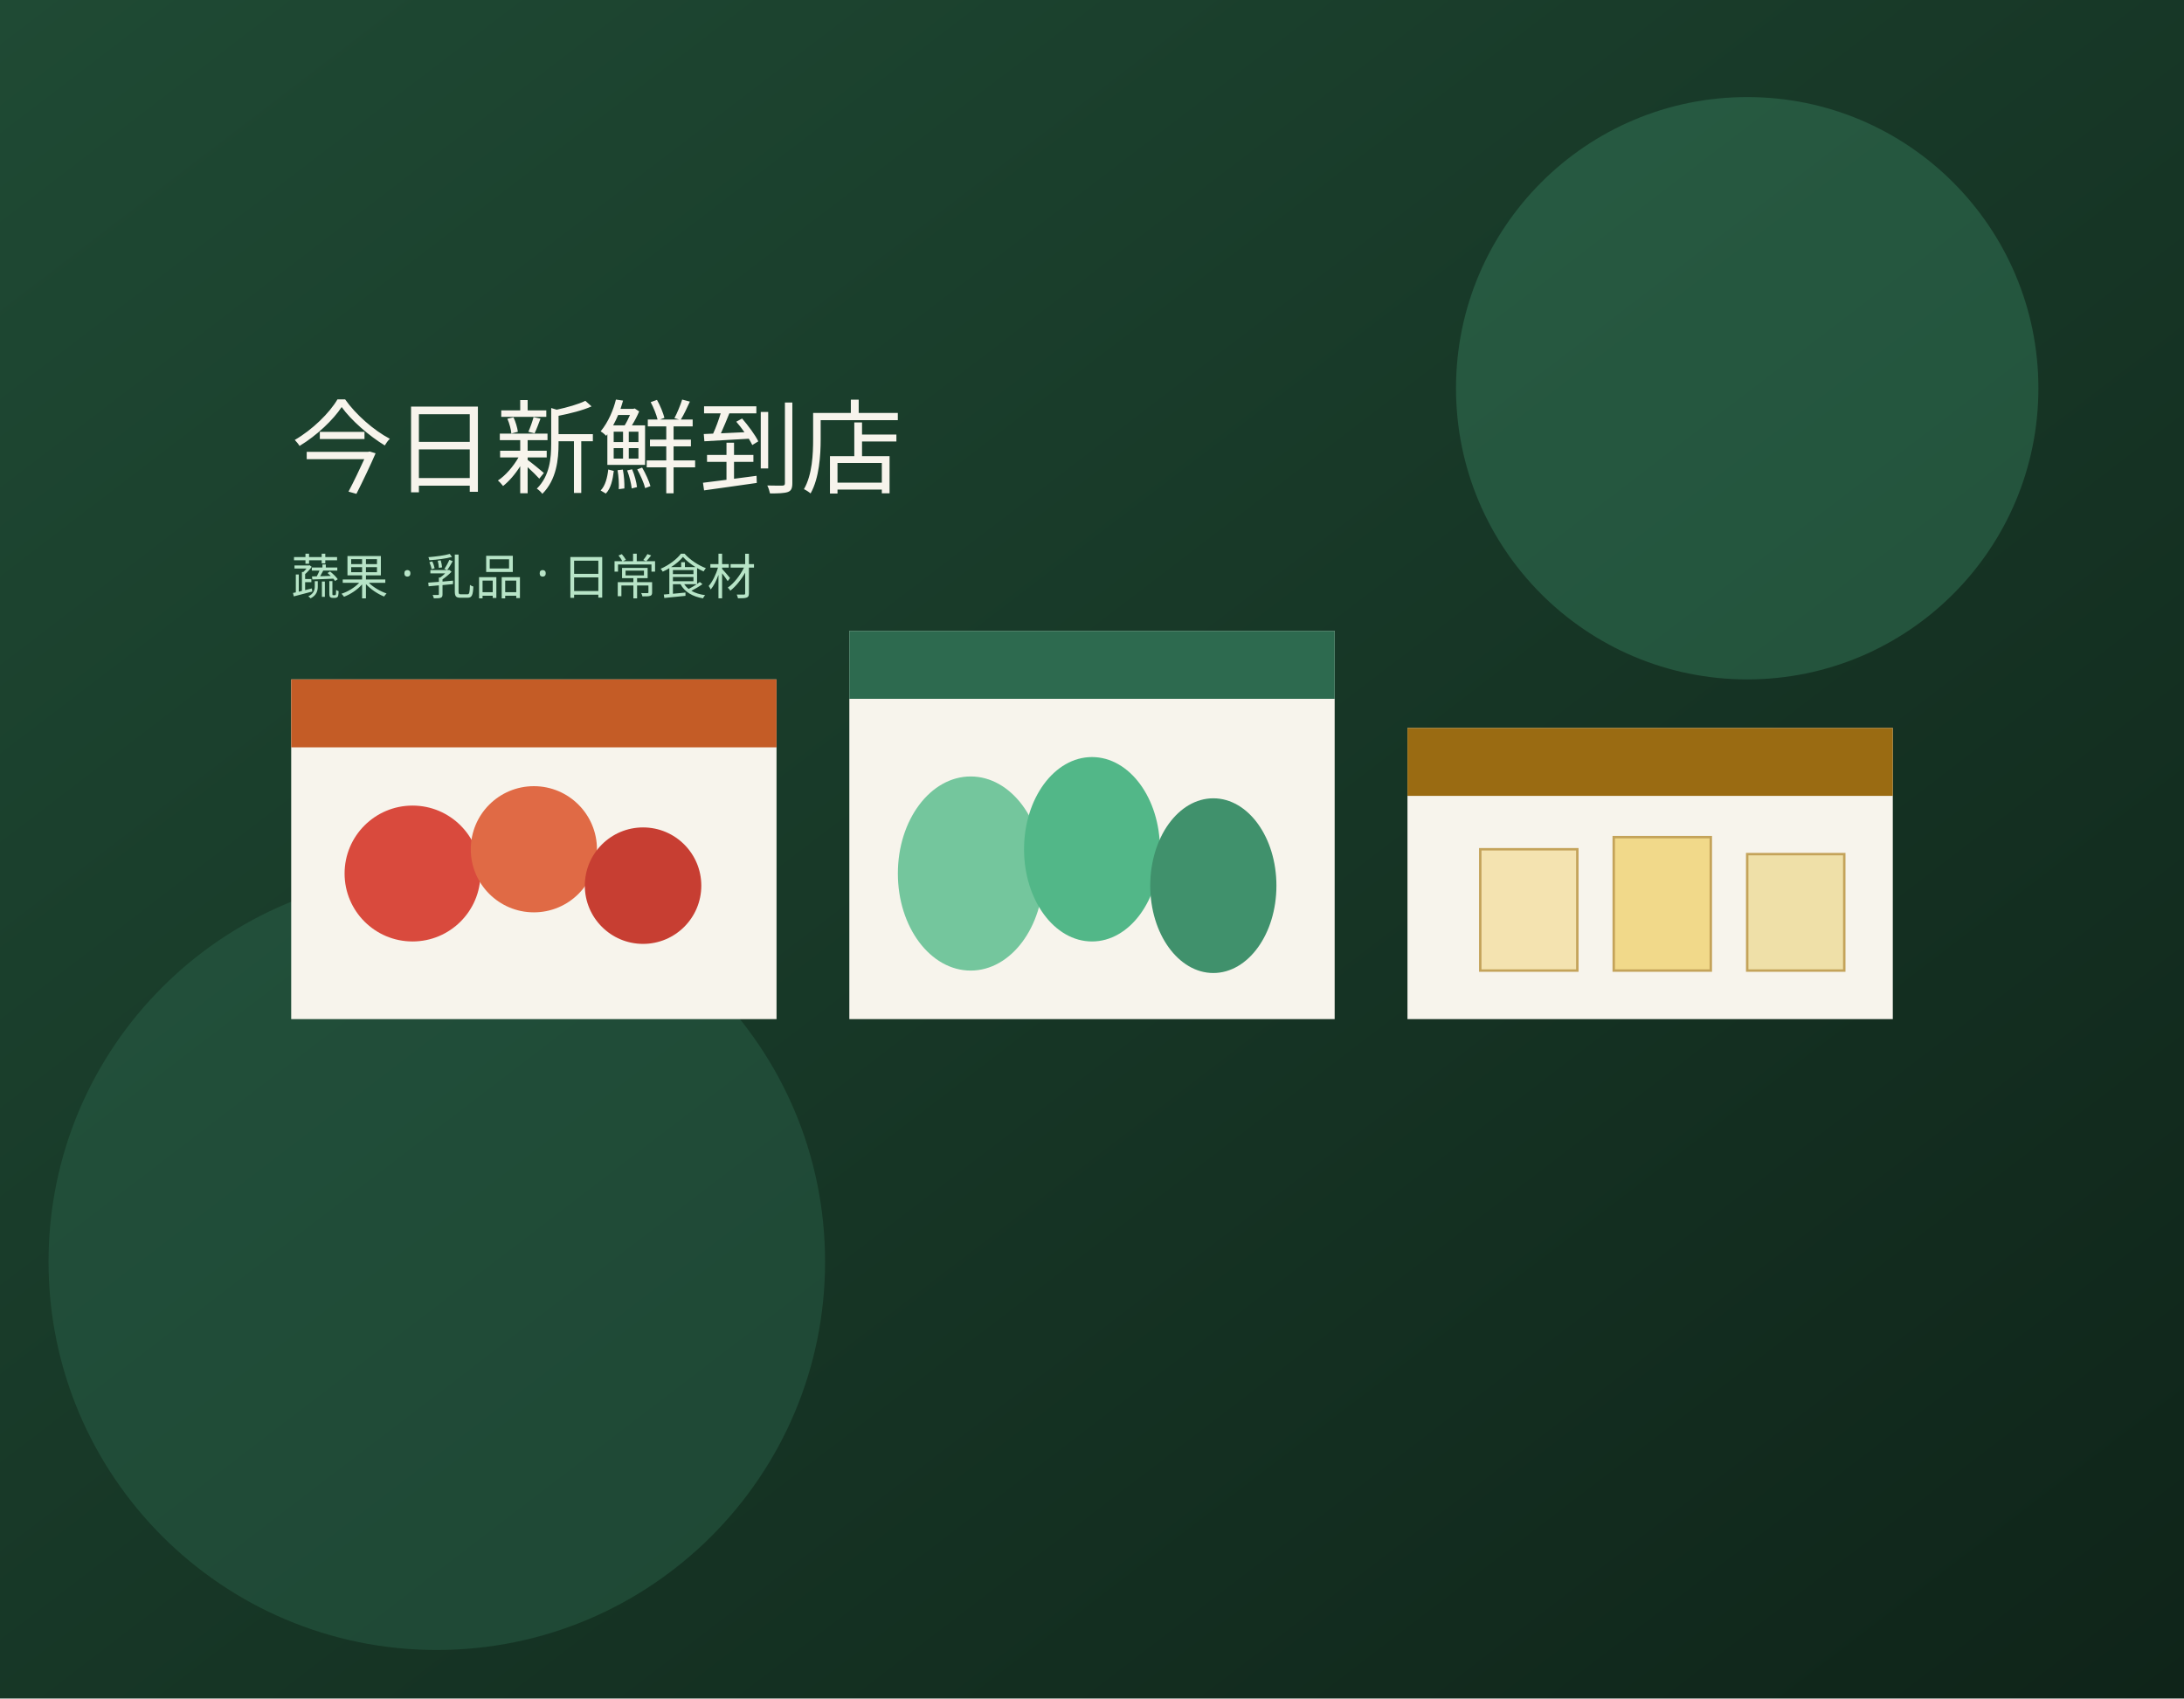
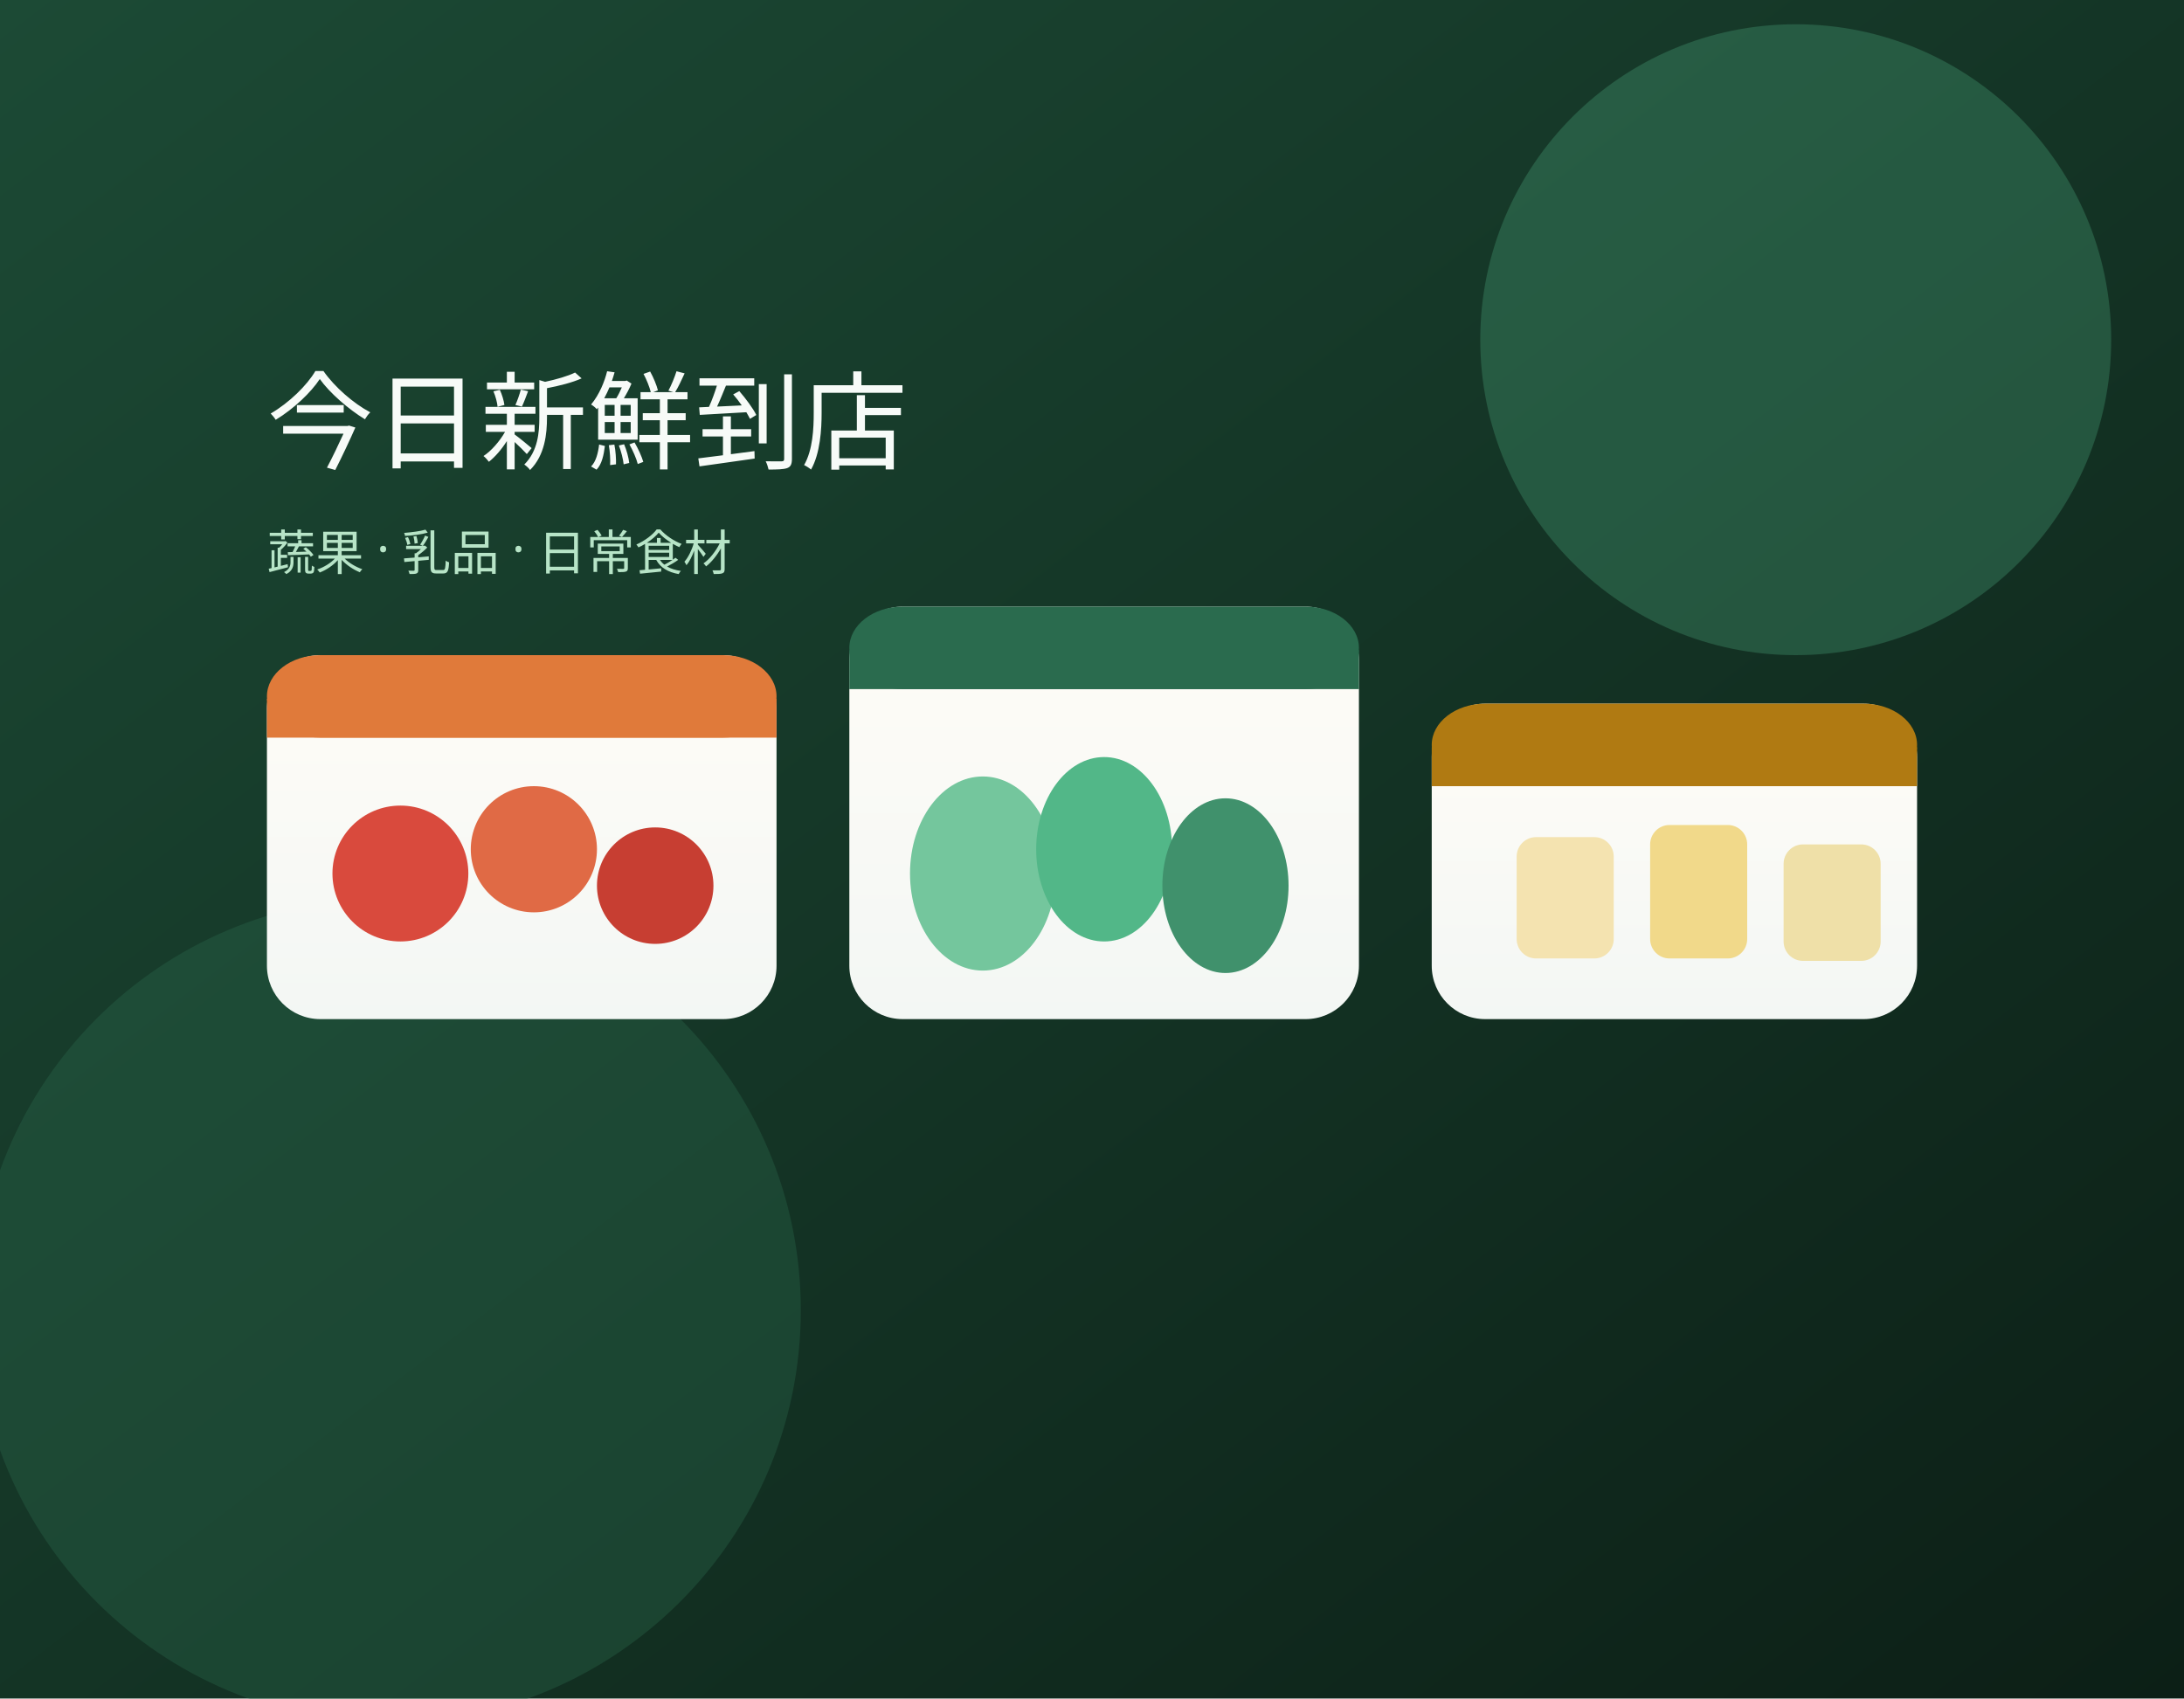
<svg xmlns="http://www.w3.org/2000/svg" width="900" height="700" viewBox="0 0 900 700" role="img">
  <defs>
    <linearGradient id="g" x1="0" y1="0" x2="1" y2="1">
-       <stop offset="0%" stop-color="#1f4a34" />
-       <stop offset="100%" stop-color="#0f2419" />
+       <stop offset="0%" stop-color="#1c4a35" />
+       <stop offset="100%" stop-color="#0c1f16" />
+     </linearGradient>
+     <linearGradient id="card" x1="0" y1="0" x2="0" y2="1">
+       <stop offset="0%" stop-color="#fffcf7" />
+       <stop offset="100%" stop-color="#f3f7f4" />
    </linearGradient>
  </defs>
  <rect width="900" height="700" fill="url(#g)" />
-   <circle cx="720" cy="160" r="120" fill="#40916c" opacity="0.35" />
-   <circle cx="180" cy="520" r="160" fill="#2d6a4f" opacity="0.4" />
-   <rect x="120" y="280" width="200" height="140" fill="#f7f4ec" />
-   <rect x="120" y="280" width="200" height="28" fill="#c45c26" />
-   <circle cx="170" cy="360" r="28" fill="#d94a3d" />
+   <circle cx="740" cy="140" r="130" fill="#52b788" opacity="0.28" />
+   <circle cx="160" cy="540" r="170" fill="#2a6b4e" opacity="0.35" />
+   <rect x="110" y="270" width="210" height="150" rx="22" fill="url(#card)" />
+   <rect x="110" y="270" width="210" height="34" rx="22" fill="#e07a3a" />
+   <rect x="110" y="288" width="210" height="16" fill="#e07a3a" />
+   <circle cx="165" cy="360" r="28" fill="#d94a3d" />
  <circle cx="220" cy="350" r="26" fill="#e06a45" />
-   <circle cx="265" cy="365" r="24" fill="#c73e32" />
-   <rect x="350" y="260" width="200" height="160" fill="#f7f4ec" />
-   <rect x="350" y="260" width="200" height="28" fill="#2d6a4f" />
-   <ellipse cx="400" cy="360" rx="30" ry="40" fill="#74c69d" />
-   <ellipse cx="450" cy="350" rx="28" ry="38" fill="#52b788" />
-   <ellipse cx="500" cy="365" rx="26" ry="36" fill="#40916c" />
-   <rect x="580" y="300" width="200" height="120" fill="#f7f4ec" />
-   <rect x="580" y="300" width="200" height="28" fill="#9a6b12" />
-   <rect x="610" y="350" width="40" height="50" fill="#f4e3b0" stroke="#c4a35a" />
-   <rect x="665" y="345" width="40" height="55" fill="#f1d98a" stroke="#c4a35a" />
-   <rect x="720" y="352" width="40" height="48" fill="#efe0a8" stroke="#c4a35a" />
-   <text x="120" y="200" font-family="Georgia, serif" font-size="42" fill="#f7f4ec">今日新鮮到店</text>
-   <text x="120" y="245" font-family="sans-serif" font-size="20" fill="#b7e4c7">蔬果 · 乳品 · 日常食材</text>
+   <circle cx="270" cy="365" r="24" fill="#c73e32" />
+   <rect x="350" y="250" width="210" height="170" rx="22" fill="url(#card)" />
+   <rect x="350" y="250" width="210" height="34" rx="22" fill="#2a6b4e" />
+   <rect x="350" y="268" width="210" height="16" fill="#2a6b4e" />
+   <ellipse cx="405" cy="360" rx="30" ry="40" fill="#74c69d" />
+   <ellipse cx="455" cy="350" rx="28" ry="38" fill="#52b788" />
+   <ellipse cx="505" cy="365" rx="26" ry="36" fill="#40916c" />
+   <rect x="590" y="290" width="200" height="130" rx="22" fill="url(#card)" />
+   <rect x="590" y="290" width="200" height="34" rx="22" fill="#b07a12" />
+   <rect x="590" y="308" width="200" height="16" fill="#b07a12" />
+   <rect x="625" y="345" width="40" height="50" rx="8" fill="#f4e3b0" />
+   <rect x="680" y="340" width="40" height="55" rx="8" fill="#f1d98a" />
+   <rect x="735" y="348" width="40" height="48" rx="8" fill="#efe0a8" />
+   <text x="110" y="190" font-family="Georgia, serif" font-size="44" fill="#f7fbf8">今日新鮮到店</text>
+   <text x="110" y="235" font-family="sans-serif" font-size="20" fill="#b7e4c7">蔬果 · 乳品 · 日常食材</text>
</svg>
